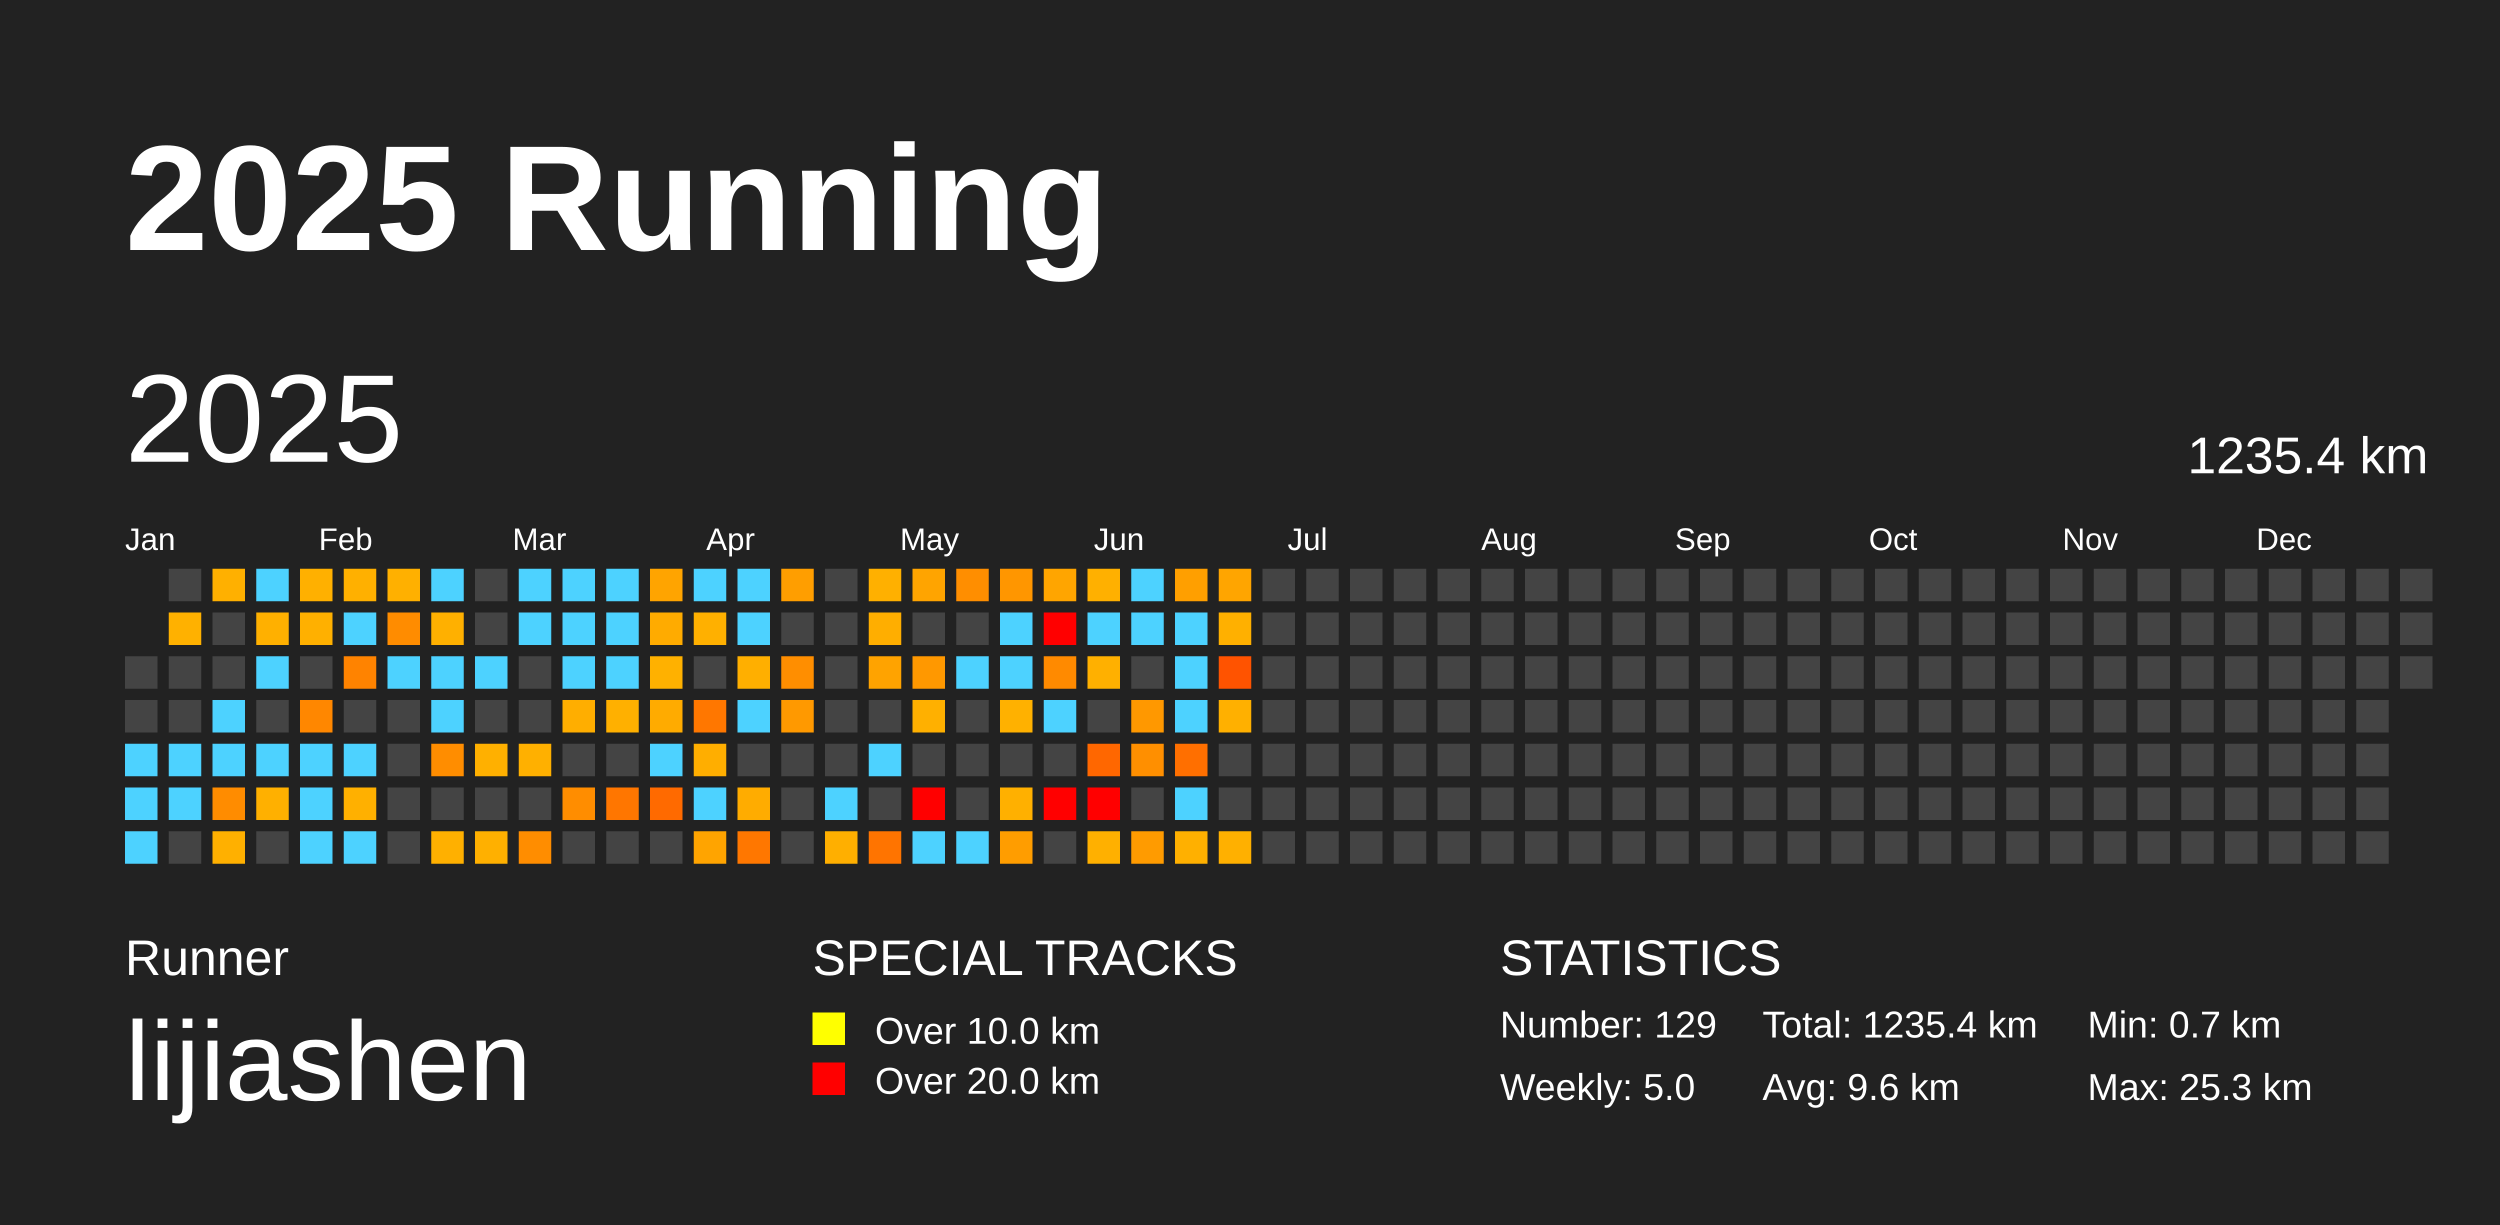
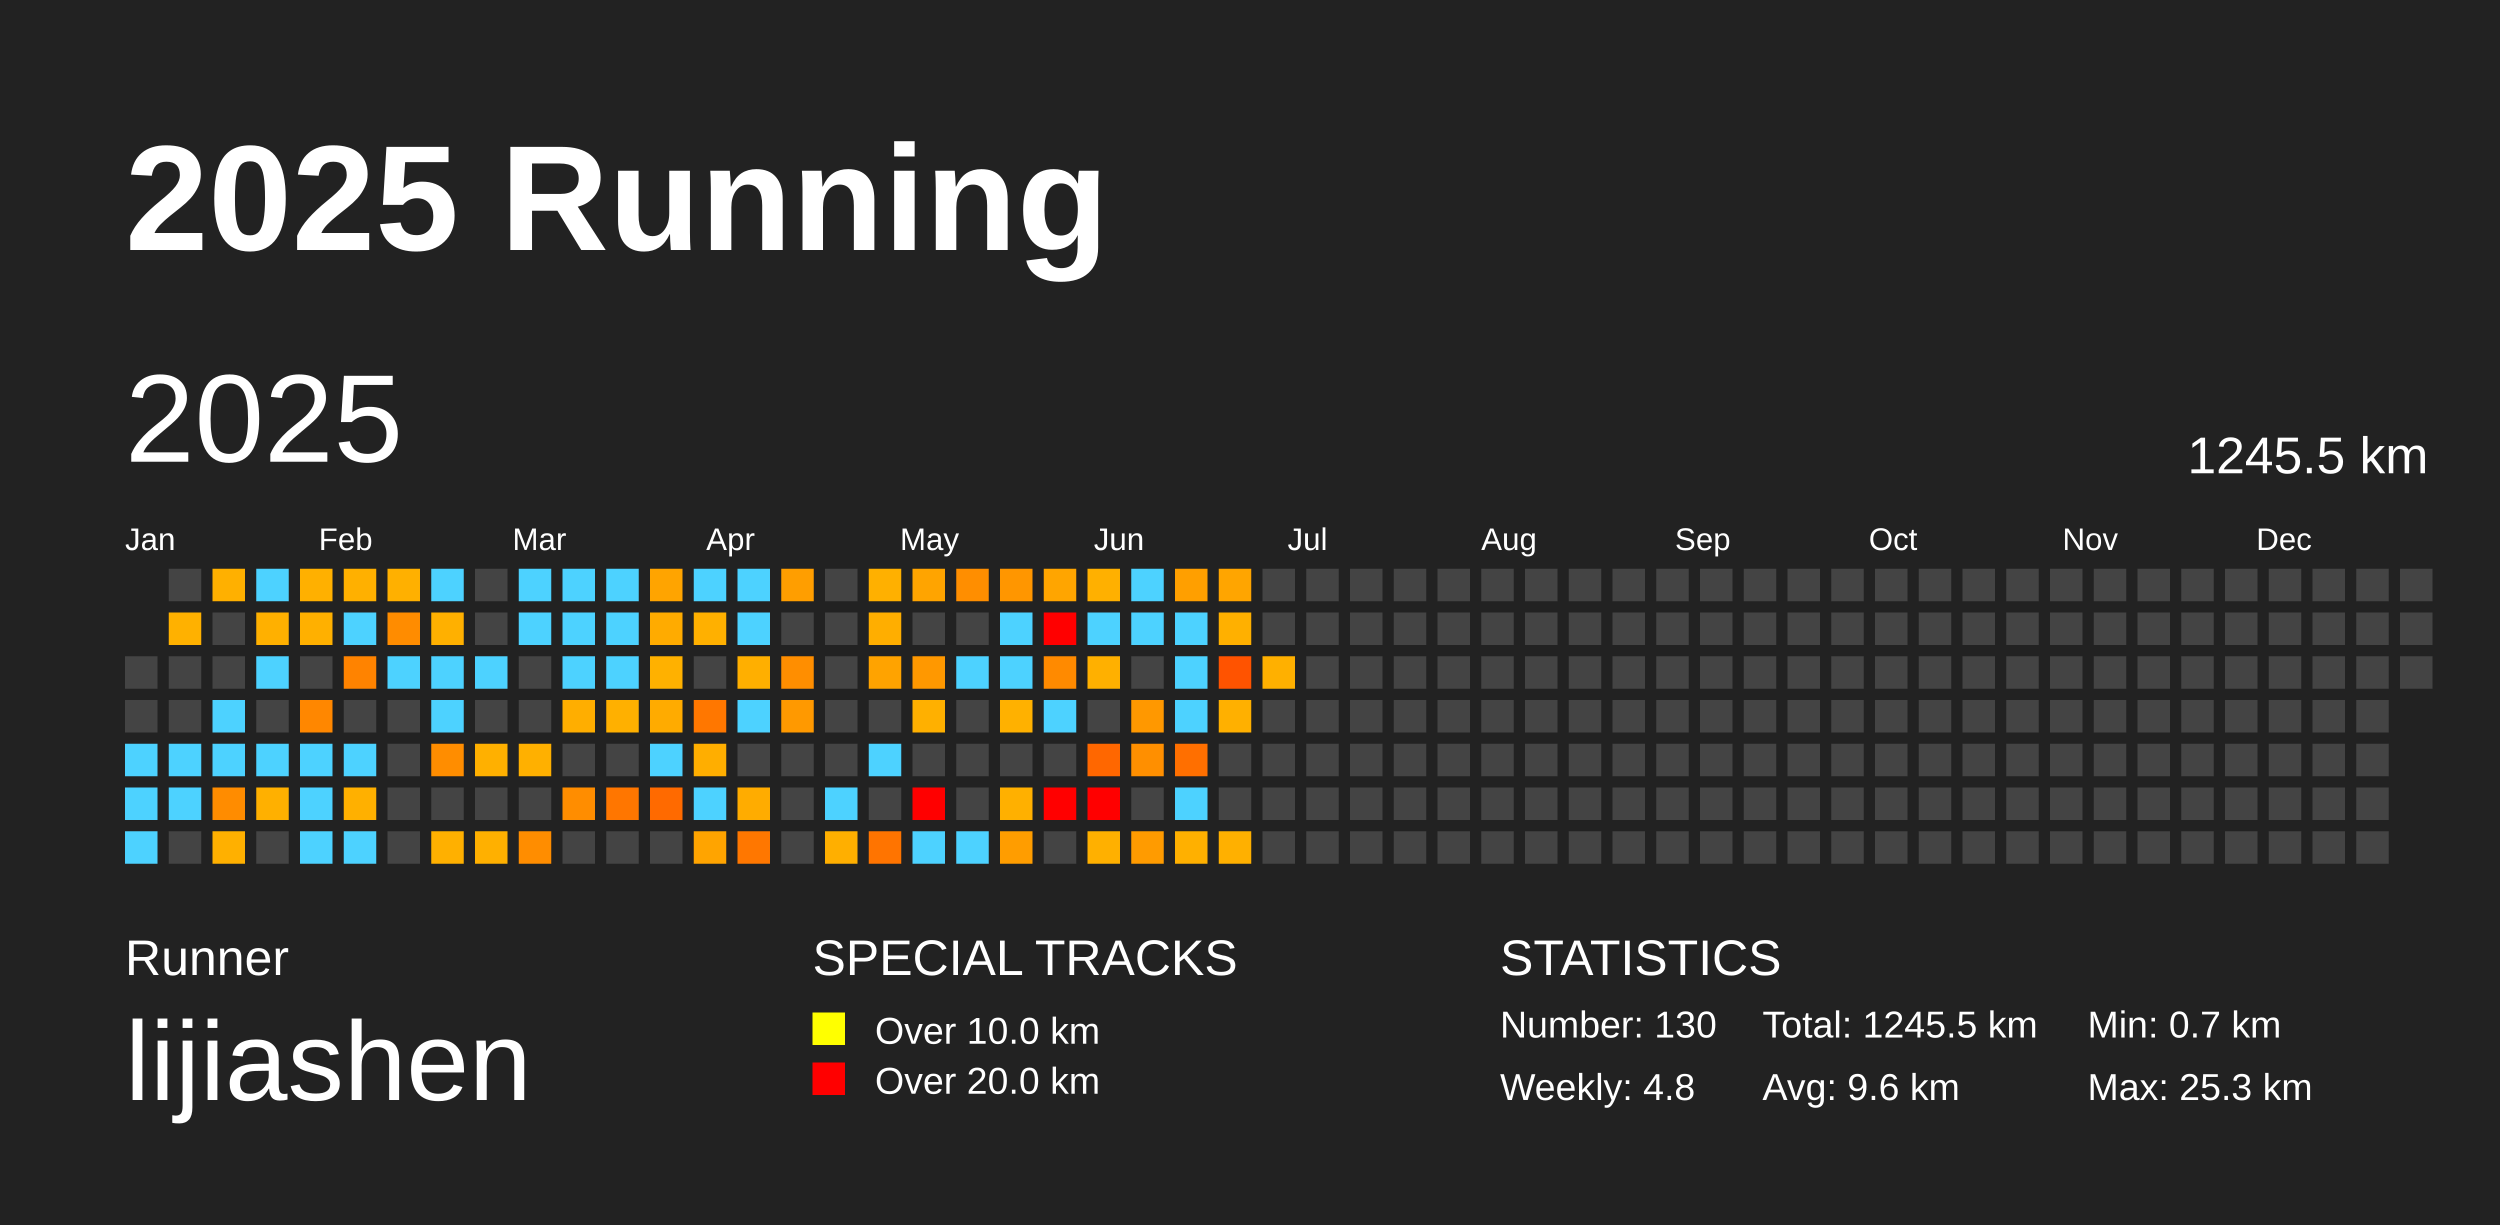
<svg xmlns="http://www.w3.org/2000/svg" baseProfile="full" height="98mm" version="1.1" viewBox="0,0,200,98" width="200mm">
  <defs />
  <rect fill="#222222" height="98" width="200" x="0" y="0" />
  <text fill="#FFFFFF" style="font-size:12px; font-family:Arial; font-weight:bold;" x="10" y="20">2025 Running</text>
  <text fill="#FFFFFF" style="font-size:4px; font-family:Arial" x="10" y="78">Runner</text>
  <text fill="#FFFFFF" style="font-size:9px; font-family:Arial" x="10" y="88">lijiashen</text>
  <text fill="#FFFFFF" style="font-size:4px; font-family:Arial" x="65" y="78">SPECIAL TRACKS</text>
  <rect fill="yellow" height="2.6" width="2.6" x="65" y="81" />
  <text fill="#FFFFFF" style="font-size:3px; font-family:Arial" x="70" y="83.5">Over 10.0 km</text>
  <rect fill="red" height="2.6" width="2.6" x="65" y="85" />
  <text fill="#FFFFFF" style="font-size:3px; font-family:Arial" x="70" y="87.5">Over 20.0 km</text>
  <text fill="#FFFFFF" style="font-size:4px; font-family:Arial" x="120" y="78">STATISTICS</text>
-   <text fill="#FFFFFF" style="font-size:3px; font-family:Arial" x="120" y="83">Number: 129</text>
-   <text fill="#FFFFFF" style="font-size:3px; font-family:Arial" x="120" y="88">Weekly: 5.0</text>
-   <text fill="#FFFFFF" style="font-size:3px; font-family:Arial" x="141" y="83">Total: 1235.4 km</text>
+   <text fill="#FFFFFF" style="font-size:3px; font-family:Arial" x="120" y="83">Number: 130</text>
+   <text fill="#FFFFFF" style="font-size:3px; font-family:Arial" x="120" y="88">Weekly: 4.8</text>
+   <text fill="#FFFFFF" style="font-size:3px; font-family:Arial" x="141" y="83">Total: 1245.5 km</text>
  <text fill="#FFFFFF" style="font-size:3px; font-family:Arial" x="141" y="88">Avg: 9.6 km</text>
  <text fill="#FFFFFF" style="font-size:3px; font-family:Arial" x="167" y="83">Min: 0.7 km</text>
  <text fill="#FFFFFF" style="font-size:3px; font-family:Arial" x="167" y="88">Max: 25.3 km</text>
  <text dominant-baseline="hanging" fill="#FFFFFF" style="font-size:10.0px; font-family:Arial;" x="10" y="30">2025</text>
-   <text dominant-baseline="hanging" fill="#FFFFFF" style="font-size:4.125px; font-family:Arial;" x="175" y="35">1235.4 km</text>
+   <text dominant-baseline="hanging" fill="#FFFFFF" style="font-size:4.125px; font-family:Arial;" x="175" y="35">1245.5 km</text>
  <text fill="#FFFFFF" style="font-size:2.5px; font-family:Arial" x="10.0" y="44">Jan</text>
  <text fill="#FFFFFF" style="font-size:2.5px; font-family:Arial" x="25.5" y="44">Feb</text>
  <text fill="#FFFFFF" style="font-size:2.5px; font-family:Arial" x="41.0" y="44">Mar</text>
  <text fill="#FFFFFF" style="font-size:2.5px; font-family:Arial" x="56.5" y="44">Apr</text>
  <text fill="#FFFFFF" style="font-size:2.5px; font-family:Arial" x="72.0" y="44">May</text>
  <text fill="#FFFFFF" style="font-size:2.5px; font-family:Arial" x="87.5" y="44">Jun</text>
  <text fill="#FFFFFF" style="font-size:2.5px; font-family:Arial" x="103.0" y="44">Jul</text>
  <text fill="#FFFFFF" style="font-size:2.5px; font-family:Arial" x="118.5" y="44">Aug</text>
  <text fill="#FFFFFF" style="font-size:2.5px; font-family:Arial" x="134.0" y="44">Sep</text>
  <text fill="#FFFFFF" style="font-size:2.5px; font-family:Arial" x="149.5" y="44">Oct</text>
  <text fill="#FFFFFF" style="font-size:2.5px; font-family:Arial" x="165.0" y="44">Nov</text>
  <text fill="#FFFFFF" style="font-size:2.5px; font-family:Arial" x="180.5" y="44">Dec</text>
  <rect fill="#444444" height="2.6" width="2.6" x="10.0" y="52.5" />
  <rect fill="#444444" height="2.6" width="2.6" x="10.0" y="56.0" />
  <rect fill="#4dd2ff" height="2.6" width="2.6" x="10.0" y="59.5" />
  <rect fill="#4dd2ff" height="2.6" width="2.6" x="10.0" y="63.0" />
  <rect fill="#4dd2ff" height="2.6" width="2.6" x="10.0" y="66.5" />
  <rect fill="#444444" height="2.6" width="2.6" x="13.5" y="45.5" />
  <rect fill="#ffb100" height="2.6" width="2.6" x="13.5" y="49.0" />
  <rect fill="#444444" height="2.6" width="2.6" x="13.5" y="52.5" />
  <rect fill="#444444" height="2.6" width="2.6" x="13.5" y="56.0" />
  <rect fill="#4dd2ff" height="2.6" width="2.6" x="13.5" y="59.5" />
  <rect fill="#4dd2ff" height="2.6" width="2.6" x="13.5" y="63.0" />
  <rect fill="#444444" height="2.6" width="2.6" x="13.5" y="66.5" />
  <rect fill="#ffb000" height="2.6" width="2.6" x="17.0" y="45.5" />
  <rect fill="#444444" height="2.6" width="2.6" x="17.0" y="49.0" />
  <rect fill="#444444" height="2.6" width="2.6" x="17.0" y="52.5" />
  <rect fill="#4dd2ff" height="2.6" width="2.6" x="17.0" y="56.0" />
  <rect fill="#4dd2ff" height="2.6" width="2.6" x="17.0" y="59.5" />
  <rect fill="#ff8c00" height="2.6" width="2.6" x="17.0" y="63.0" />
  <rect fill="#ffb000" height="2.6" width="2.6" x="17.0" y="66.5" />
  <rect fill="#4dd2ff" height="2.6" width="2.6" x="20.5" y="45.5" />
  <rect fill="#ffb000" height="2.6" width="2.6" x="20.5" y="49.0" />
  <rect fill="#4dd2ff" height="2.6" width="2.6" x="20.5" y="52.5" />
  <rect fill="#444444" height="2.6" width="2.6" x="20.5" y="56.0" />
  <rect fill="#4dd2ff" height="2.6" width="2.6" x="20.5" y="59.5" />
  <rect fill="#ffb000" height="2.6" width="2.6" x="20.5" y="63.0" />
  <rect fill="#444444" height="2.6" width="2.6" x="20.5" y="66.5" />
  <rect fill="#ffb000" height="2.6" width="2.6" x="24.0" y="45.5" />
  <rect fill="#ffb000" height="2.6" width="2.6" x="24.0" y="49.0" />
  <rect fill="#444444" height="2.6" width="2.6" x="24.0" y="52.5" />
  <rect fill="#ff8700" height="2.6" width="2.6" x="24.0" y="56.0" />
  <rect fill="#4dd2ff" height="2.6" width="2.6" x="24.0" y="59.5" />
  <rect fill="#4dd2ff" height="2.6" width="2.6" x="24.0" y="63.0" />
  <rect fill="#4dd2ff" height="2.6" width="2.6" x="24.0" y="66.5" />
  <rect fill="#ffb000" height="2.6" width="2.6" x="27.5" y="45.5" />
  <rect fill="#4dd2ff" height="2.6" width="2.6" x="27.5" y="49.0" />
  <rect fill="#ff8300" height="2.6" width="2.6" x="27.5" y="52.5" />
  <rect fill="#444444" height="2.6" width="2.6" x="27.5" y="56.0" />
  <rect fill="#4dd2ff" height="2.6" width="2.6" x="27.5" y="59.5" />
  <rect fill="#ffb000" height="2.6" width="2.6" x="27.5" y="63.0" />
  <rect fill="#4dd2ff" height="2.6" width="2.6" x="27.5" y="66.5" />
  <rect fill="#ffb000" height="2.6" width="2.6" x="31.0" y="45.5" />
  <rect fill="#ff8c00" height="2.6" width="2.6" x="31.0" y="49.0" />
  <rect fill="#4dd2ff" height="2.6" width="2.6" x="31.0" y="52.5" />
  <rect fill="#444444" height="2.6" width="2.6" x="31.0" y="56.0" />
  <rect fill="#444444" height="2.6" width="2.6" x="31.0" y="59.5" />
  <rect fill="#444444" height="2.6" width="2.6" x="31.0" y="63.0" />
  <rect fill="#444444" height="2.6" width="2.6" x="31.0" y="66.5" />
  <rect fill="#4dd2ff" height="2.6" width="2.6" x="34.5" y="45.5" />
  <rect fill="#ffb000" height="2.6" width="2.6" x="34.5" y="49.0" />
  <rect fill="#4dd2ff" height="2.6" width="2.6" x="34.5" y="52.5" />
  <rect fill="#4dd2ff" height="2.6" width="2.6" x="34.5" y="56.0" />
  <rect fill="#ff8d00" height="2.6" width="2.6" x="34.5" y="59.5" />
  <rect fill="#444444" height="2.6" width="2.6" x="34.5" y="63.0" />
  <rect fill="#ffb000" height="2.6" width="2.6" x="34.5" y="66.5" />
  <rect fill="#444444" height="2.6" width="2.6" x="38.0" y="45.5" />
  <rect fill="#444444" height="2.6" width="2.6" x="38.0" y="49.0" />
  <rect fill="#4dd2ff" height="2.6" width="2.6" x="38.0" y="52.5" />
  <rect fill="#444444" height="2.6" width="2.6" x="38.0" y="56.0" />
  <rect fill="#ffb000" height="2.6" width="2.6" x="38.0" y="59.5" />
  <rect fill="#444444" height="2.6" width="2.6" x="38.0" y="63.0" />
  <rect fill="#ffb000" height="2.6" width="2.6" x="38.0" y="66.5" />
  <rect fill="#4dd2ff" height="2.6" width="2.6" x="41.5" y="45.5" />
  <rect fill="#4dd2ff" height="2.6" width="2.6" x="41.5" y="49.0" />
  <rect fill="#444444" height="2.6" width="2.6" x="41.5" y="52.5" />
  <rect fill="#444444" height="2.6" width="2.6" x="41.5" y="56.0" />
  <rect fill="#ffb000" height="2.6" width="2.6" x="41.5" y="59.5" />
  <rect fill="#444444" height="2.6" width="2.6" x="41.5" y="63.0" />
  <rect fill="#ff8d00" height="2.6" width="2.6" x="41.5" y="66.5" />
  <rect fill="#4dd2ff" height="2.6" width="2.6" x="45.0" y="45.5" />
  <rect fill="#4dd2ff" height="2.6" width="2.6" x="45.0" y="49.0" />
  <rect fill="#4dd2ff" height="2.6" width="2.6" x="45.0" y="52.5" />
  <rect fill="#ffae00" height="2.6" width="2.6" x="45.0" y="56.0" />
  <rect fill="#444444" height="2.6" width="2.6" x="45.0" y="59.5" />
  <rect fill="#ff8d00" height="2.6" width="2.6" x="45.0" y="63.0" />
  <rect fill="#444444" height="2.6" width="2.6" x="45.0" y="66.5" />
  <rect fill="#4dd2ff" height="2.6" width="2.6" x="48.5" y="45.5" />
  <rect fill="#4dd2ff" height="2.6" width="2.6" x="48.5" y="49.0" />
  <rect fill="#4dd2ff" height="2.6" width="2.6" x="48.5" y="52.5" />
  <rect fill="#ffb000" height="2.6" width="2.6" x="48.5" y="56.0" />
  <rect fill="#444444" height="2.6" width="2.6" x="48.5" y="59.5" />
  <rect fill="#ff7600" height="2.6" width="2.6" x="48.5" y="63.0" />
  <rect fill="#444444" height="2.6" width="2.6" x="48.5" y="66.5" />
  <rect fill="#ffa400" height="2.6" width="2.6" x="52.0" y="45.5" />
  <rect fill="#ffab00" height="2.6" width="2.6" x="52.0" y="49.0" />
  <rect fill="#ffb100" height="2.6" width="2.6" x="52.0" y="52.5" />
  <rect fill="#ffab00" height="2.6" width="2.6" x="52.0" y="56.0" />
  <rect fill="#4dd2ff" height="2.6" width="2.6" x="52.0" y="59.5" />
  <rect fill="#ff6a00" height="2.6" width="2.6" x="52.0" y="63.0" />
  <rect fill="#444444" height="2.6" width="2.6" x="52.0" y="66.5" />
  <rect fill="#4dd2ff" height="2.6" width="2.6" x="55.5" y="45.5" />
  <rect fill="#ffb000" height="2.6" width="2.6" x="55.5" y="49.0" />
  <rect fill="#444444" height="2.6" width="2.6" x="55.5" y="52.5" />
  <rect fill="#ff7700" height="2.6" width="2.6" x="55.5" y="56.0" />
  <rect fill="#ffae00" height="2.6" width="2.6" x="55.5" y="59.5" />
  <rect fill="#4dd2ff" height="2.6" width="2.6" x="55.5" y="63.0" />
  <rect fill="#ffa400" height="2.6" width="2.6" x="55.5" y="66.5" />
  <rect fill="#4dd2ff" height="2.6" width="2.6" x="59.0" y="45.5" />
  <rect fill="#4dd2ff" height="2.6" width="2.6" x="59.0" y="49.0" />
  <rect fill="#ffaf00" height="2.6" width="2.6" x="59.0" y="52.5" />
  <rect fill="#4dd2ff" height="2.6" width="2.6" x="59.0" y="56.0" />
  <rect fill="#444444" height="2.6" width="2.6" x="59.0" y="59.5" />
  <rect fill="#ffac00" height="2.6" width="2.6" x="59.0" y="63.0" />
  <rect fill="#ff7700" height="2.6" width="2.6" x="59.0" y="66.5" />
  <rect fill="#ff9e00" height="2.6" width="2.6" x="62.5" y="45.5" />
  <rect fill="#444444" height="2.6" width="2.6" x="62.5" y="49.0" />
  <rect fill="#ff8e00" height="2.6" width="2.6" x="62.5" y="52.5" />
  <rect fill="#ff9900" height="2.6" width="2.6" x="62.5" y="56.0" />
  <rect fill="#444444" height="2.6" width="2.6" x="62.5" y="59.5" />
  <rect fill="#444444" height="2.6" width="2.6" x="62.5" y="63.0" />
  <rect fill="#444444" height="2.6" width="2.6" x="62.5" y="66.5" />
  <rect fill="#444444" height="2.6" width="2.6" x="66.0" y="45.5" />
  <rect fill="#444444" height="2.6" width="2.6" x="66.0" y="49.0" />
  <rect fill="#444444" height="2.6" width="2.6" x="66.0" y="52.5" />
  <rect fill="#444444" height="2.6" width="2.6" x="66.0" y="56.0" />
  <rect fill="#444444" height="2.6" width="2.6" x="66.0" y="59.5" />
  <rect fill="#4dd2ff" height="2.6" width="2.6" x="66.0" y="63.0" />
  <rect fill="#ffaf00" height="2.6" width="2.6" x="66.0" y="66.5" />
  <rect fill="#ffb000" height="2.6" width="2.6" x="69.5" y="45.5" />
  <rect fill="#ffae00" height="2.6" width="2.6" x="69.5" y="49.0" />
  <rect fill="#ffa300" height="2.6" width="2.6" x="69.5" y="52.5" />
  <rect fill="#444444" height="2.6" width="2.6" x="69.5" y="56.0" />
  <rect fill="#4dd2ff" height="2.6" width="2.6" x="69.5" y="59.5" />
  <rect fill="#444444" height="2.6" width="2.6" x="69.5" y="63.0" />
  <rect fill="#ff7400" height="2.6" width="2.6" x="69.5" y="66.5" />
  <rect fill="#ffa400" height="2.6" width="2.6" x="73.0" y="45.5" />
  <rect fill="#444444" height="2.6" width="2.6" x="73.0" y="49.0" />
  <rect fill="#ff9800" height="2.6" width="2.6" x="73.0" y="52.5" />
  <rect fill="#ffb000" height="2.6" width="2.6" x="73.0" y="56.0" />
  <rect fill="#444444" height="2.6" width="2.6" x="73.0" y="59.5" />
  <rect fill="red" height="2.6" width="2.6" x="73.0" y="63.0" />
  <rect fill="#4dd2ff" height="2.6" width="2.6" x="73.0" y="66.5" />
  <rect fill="#ff8e00" height="2.6" width="2.6" x="76.5" y="45.5" />
  <rect fill="#444444" height="2.6" width="2.6" x="76.5" y="49.0" />
  <rect fill="#4dd2ff" height="2.6" width="2.6" x="76.5" y="52.5" />
  <rect fill="#444444" height="2.6" width="2.6" x="76.5" y="56.0" />
  <rect fill="#444444" height="2.6" width="2.6" x="76.5" y="59.5" />
  <rect fill="#444444" height="2.6" width="2.6" x="76.5" y="63.0" />
  <rect fill="#4dd2ff" height="2.6" width="2.6" x="76.5" y="66.5" />
  <rect fill="#ff9600" height="2.6" width="2.6" x="80.0" y="45.5" />
  <rect fill="#4dd2ff" height="2.6" width="2.6" x="80.0" y="49.0" />
  <rect fill="#4dd2ff" height="2.6" width="2.6" x="80.0" y="52.5" />
  <rect fill="#ffb100" height="2.6" width="2.6" x="80.0" y="56.0" />
  <rect fill="#444444" height="2.6" width="2.6" x="80.0" y="59.5" />
  <rect fill="#ffb000" height="2.6" width="2.6" x="80.0" y="63.0" />
  <rect fill="#ff9d00" height="2.6" width="2.6" x="80.0" y="66.5" />
  <rect fill="#ffa500" height="2.6" width="2.6" x="83.5" y="45.5" />
  <rect fill="red" height="2.6" width="2.6" x="83.5" y="49.0" />
  <rect fill="#ff8a00" height="2.6" width="2.6" x="83.5" y="52.5" />
  <rect fill="#4dd2ff" height="2.6" width="2.6" x="83.5" y="56.0" />
  <rect fill="#444444" height="2.6" width="2.6" x="83.5" y="59.5" />
  <rect fill="red" height="2.6" width="2.6" x="83.5" y="63.0" />
  <rect fill="#444444" height="2.6" width="2.6" x="83.5" y="66.5" />
  <rect fill="#ffb000" height="2.6" width="2.6" x="87.0" y="45.5" />
  <rect fill="#4dd2ff" height="2.6" width="2.6" x="87.0" y="49.0" />
  <rect fill="#ffb000" height="2.6" width="2.6" x="87.0" y="52.5" />
  <rect fill="#444444" height="2.6" width="2.6" x="87.0" y="56.0" />
  <rect fill="#ff6700" height="2.6" width="2.6" x="87.0" y="59.5" />
  <rect fill="red" height="2.6" width="2.6" x="87.0" y="63.0" />
  <rect fill="#ffb000" height="2.6" width="2.6" x="87.0" y="66.5" />
  <rect fill="#4dd2ff" height="2.6" width="2.6" x="90.5" y="45.5" />
  <rect fill="#4dd2ff" height="2.6" width="2.6" x="90.5" y="49.0" />
  <rect fill="#444444" height="2.6" width="2.6" x="90.5" y="52.5" />
  <rect fill="#ff9800" height="2.6" width="2.6" x="90.5" y="56.0" />
  <rect fill="#ff8f00" height="2.6" width="2.6" x="90.5" y="59.5" />
  <rect fill="#444444" height="2.6" width="2.6" x="90.5" y="63.0" />
  <rect fill="#ff9b00" height="2.6" width="2.6" x="90.5" y="66.5" />
  <rect fill="#ff9f00" height="2.6" width="2.6" x="94.0" y="45.5" />
  <rect fill="#4dd2ff" height="2.6" width="2.6" x="94.0" y="49.0" />
  <rect fill="#4dd2ff" height="2.6" width="2.6" x="94.0" y="52.5" />
  <rect fill="#4dd2ff" height="2.6" width="2.6" x="94.0" y="56.0" />
  <rect fill="#ff6f00" height="2.6" width="2.6" x="94.0" y="59.5" />
  <rect fill="#4dd2ff" height="2.6" width="2.6" x="94.0" y="63.0" />
  <rect fill="#ffb000" height="2.6" width="2.6" x="94.0" y="66.5" />
  <rect fill="#ffa500" height="2.6" width="2.6" x="97.5" y="45.5" />
  <rect fill="#ffb000" height="2.6" width="2.6" x="97.5" y="49.0" />
  <rect fill="#ff5300" height="2.6" width="2.6" x="97.5" y="52.5" />
  <rect fill="#ffb000" height="2.6" width="2.6" x="97.5" y="56.0" />
  <rect fill="#444444" height="2.6" width="2.6" x="97.5" y="59.5" />
  <rect fill="#444444" height="2.6" width="2.6" x="97.5" y="63.0" />
  <rect fill="#ffb000" height="2.6" width="2.6" x="97.5" y="66.5" />
  <rect fill="#444444" height="2.6" width="2.6" x="101.0" y="45.5" />
  <rect fill="#444444" height="2.6" width="2.6" x="101.0" y="49.0" />
-   <rect fill="#444444" height="2.6" width="2.6" x="101.0" y="52.5" />
+   <rect fill="#ffb000" height="2.6" width="2.6" x="101.0" y="52.5" />
  <rect fill="#444444" height="2.6" width="2.6" x="101.0" y="56.0" />
  <rect fill="#444444" height="2.6" width="2.6" x="101.0" y="59.5" />
  <rect fill="#444444" height="2.6" width="2.6" x="101.0" y="63.0" />
  <rect fill="#444444" height="2.6" width="2.6" x="101.0" y="66.5" />
  <rect fill="#444444" height="2.6" width="2.6" x="104.5" y="45.5" />
  <rect fill="#444444" height="2.6" width="2.6" x="104.5" y="49.0" />
  <rect fill="#444444" height="2.6" width="2.6" x="104.5" y="52.5" />
  <rect fill="#444444" height="2.6" width="2.6" x="104.5" y="56.0" />
  <rect fill="#444444" height="2.6" width="2.6" x="104.5" y="59.5" />
  <rect fill="#444444" height="2.6" width="2.6" x="104.5" y="63.0" />
  <rect fill="#444444" height="2.6" width="2.6" x="104.5" y="66.5" />
  <rect fill="#444444" height="2.6" width="2.6" x="108.0" y="45.5" />
  <rect fill="#444444" height="2.6" width="2.6" x="108.0" y="49.0" />
  <rect fill="#444444" height="2.6" width="2.6" x="108.0" y="52.5" />
  <rect fill="#444444" height="2.6" width="2.6" x="108.0" y="56.0" />
  <rect fill="#444444" height="2.6" width="2.6" x="108.0" y="59.5" />
  <rect fill="#444444" height="2.6" width="2.6" x="108.0" y="63.0" />
  <rect fill="#444444" height="2.6" width="2.6" x="108.0" y="66.5" />
  <rect fill="#444444" height="2.6" width="2.6" x="111.5" y="45.5" />
  <rect fill="#444444" height="2.6" width="2.6" x="111.5" y="49.0" />
  <rect fill="#444444" height="2.6" width="2.6" x="111.5" y="52.5" />
  <rect fill="#444444" height="2.6" width="2.6" x="111.5" y="56.0" />
  <rect fill="#444444" height="2.6" width="2.6" x="111.5" y="59.5" />
  <rect fill="#444444" height="2.6" width="2.6" x="111.5" y="63.0" />
  <rect fill="#444444" height="2.6" width="2.6" x="111.5" y="66.5" />
  <rect fill="#444444" height="2.6" width="2.6" x="115.0" y="45.5" />
  <rect fill="#444444" height="2.6" width="2.6" x="115.0" y="49.0" />
  <rect fill="#444444" height="2.6" width="2.6" x="115.0" y="52.5" />
  <rect fill="#444444" height="2.6" width="2.6" x="115.0" y="56.0" />
  <rect fill="#444444" height="2.6" width="2.6" x="115.0" y="59.5" />
  <rect fill="#444444" height="2.6" width="2.6" x="115.0" y="63.0" />
  <rect fill="#444444" height="2.6" width="2.6" x="115.0" y="66.5" />
  <rect fill="#444444" height="2.6" width="2.6" x="118.5" y="45.5" />
  <rect fill="#444444" height="2.6" width="2.6" x="118.5" y="49.0" />
  <rect fill="#444444" height="2.6" width="2.6" x="118.5" y="52.5" />
  <rect fill="#444444" height="2.6" width="2.6" x="118.5" y="56.0" />
  <rect fill="#444444" height="2.6" width="2.6" x="118.5" y="59.5" />
  <rect fill="#444444" height="2.6" width="2.6" x="118.5" y="63.0" />
  <rect fill="#444444" height="2.6" width="2.6" x="118.5" y="66.5" />
  <rect fill="#444444" height="2.6" width="2.6" x="122.0" y="45.5" />
  <rect fill="#444444" height="2.6" width="2.6" x="122.0" y="49.0" />
  <rect fill="#444444" height="2.6" width="2.6" x="122.0" y="52.5" />
  <rect fill="#444444" height="2.6" width="2.6" x="122.0" y="56.0" />
  <rect fill="#444444" height="2.6" width="2.6" x="122.0" y="59.5" />
  <rect fill="#444444" height="2.6" width="2.6" x="122.0" y="63.0" />
  <rect fill="#444444" height="2.6" width="2.6" x="122.0" y="66.5" />
  <rect fill="#444444" height="2.6" width="2.6" x="125.5" y="45.5" />
  <rect fill="#444444" height="2.6" width="2.6" x="125.5" y="49.0" />
  <rect fill="#444444" height="2.6" width="2.6" x="125.5" y="52.5" />
  <rect fill="#444444" height="2.6" width="2.6" x="125.5" y="56.0" />
  <rect fill="#444444" height="2.6" width="2.6" x="125.5" y="59.5" />
  <rect fill="#444444" height="2.6" width="2.6" x="125.5" y="63.0" />
  <rect fill="#444444" height="2.6" width="2.6" x="125.5" y="66.5" />
  <rect fill="#444444" height="2.6" width="2.6" x="129.0" y="45.5" />
  <rect fill="#444444" height="2.6" width="2.6" x="129.0" y="49.0" />
  <rect fill="#444444" height="2.6" width="2.6" x="129.0" y="52.5" />
  <rect fill="#444444" height="2.6" width="2.6" x="129.0" y="56.0" />
  <rect fill="#444444" height="2.6" width="2.6" x="129.0" y="59.5" />
  <rect fill="#444444" height="2.6" width="2.6" x="129.0" y="63.0" />
  <rect fill="#444444" height="2.6" width="2.6" x="129.0" y="66.5" />
  <rect fill="#444444" height="2.6" width="2.6" x="132.5" y="45.5" />
  <rect fill="#444444" height="2.6" width="2.6" x="132.5" y="49.0" />
  <rect fill="#444444" height="2.6" width="2.6" x="132.5" y="52.5" />
  <rect fill="#444444" height="2.6" width="2.6" x="132.5" y="56.0" />
  <rect fill="#444444" height="2.6" width="2.6" x="132.5" y="59.5" />
  <rect fill="#444444" height="2.6" width="2.6" x="132.5" y="63.0" />
  <rect fill="#444444" height="2.6" width="2.6" x="132.5" y="66.5" />
  <rect fill="#444444" height="2.6" width="2.6" x="136.0" y="45.5" />
  <rect fill="#444444" height="2.6" width="2.6" x="136.0" y="49.0" />
  <rect fill="#444444" height="2.6" width="2.6" x="136.0" y="52.5" />
  <rect fill="#444444" height="2.6" width="2.6" x="136.0" y="56.0" />
  <rect fill="#444444" height="2.6" width="2.6" x="136.0" y="59.5" />
  <rect fill="#444444" height="2.6" width="2.6" x="136.0" y="63.0" />
  <rect fill="#444444" height="2.6" width="2.6" x="136.0" y="66.5" />
  <rect fill="#444444" height="2.6" width="2.6" x="139.5" y="45.5" />
  <rect fill="#444444" height="2.6" width="2.6" x="139.5" y="49.0" />
  <rect fill="#444444" height="2.6" width="2.6" x="139.5" y="52.5" />
  <rect fill="#444444" height="2.6" width="2.6" x="139.5" y="56.0" />
  <rect fill="#444444" height="2.6" width="2.6" x="139.5" y="59.5" />
  <rect fill="#444444" height="2.6" width="2.6" x="139.5" y="63.0" />
  <rect fill="#444444" height="2.6" width="2.6" x="139.5" y="66.5" />
  <rect fill="#444444" height="2.6" width="2.6" x="143.0" y="45.5" />
  <rect fill="#444444" height="2.6" width="2.6" x="143.0" y="49.0" />
  <rect fill="#444444" height="2.6" width="2.6" x="143.0" y="52.5" />
  <rect fill="#444444" height="2.6" width="2.6" x="143.0" y="56.0" />
  <rect fill="#444444" height="2.6" width="2.6" x="143.0" y="59.5" />
  <rect fill="#444444" height="2.6" width="2.6" x="143.0" y="63.0" />
  <rect fill="#444444" height="2.6" width="2.6" x="143.0" y="66.5" />
  <rect fill="#444444" height="2.6" width="2.6" x="146.5" y="45.5" />
  <rect fill="#444444" height="2.6" width="2.6" x="146.5" y="49.0" />
  <rect fill="#444444" height="2.6" width="2.6" x="146.5" y="52.5" />
  <rect fill="#444444" height="2.6" width="2.6" x="146.5" y="56.0" />
  <rect fill="#444444" height="2.6" width="2.6" x="146.5" y="59.5" />
  <rect fill="#444444" height="2.6" width="2.6" x="146.5" y="63.0" />
  <rect fill="#444444" height="2.6" width="2.6" x="146.5" y="66.5" />
  <rect fill="#444444" height="2.6" width="2.6" x="150.0" y="45.5" />
  <rect fill="#444444" height="2.6" width="2.6" x="150.0" y="49.0" />
  <rect fill="#444444" height="2.6" width="2.6" x="150.0" y="52.5" />
  <rect fill="#444444" height="2.6" width="2.6" x="150.0" y="56.0" />
  <rect fill="#444444" height="2.6" width="2.6" x="150.0" y="59.5" />
  <rect fill="#444444" height="2.6" width="2.6" x="150.0" y="63.0" />
  <rect fill="#444444" height="2.6" width="2.6" x="150.0" y="66.5" />
  <rect fill="#444444" height="2.6" width="2.6" x="153.5" y="45.5" />
  <rect fill="#444444" height="2.6" width="2.6" x="153.5" y="49.0" />
  <rect fill="#444444" height="2.6" width="2.6" x="153.5" y="52.5" />
  <rect fill="#444444" height="2.6" width="2.6" x="153.5" y="56.0" />
  <rect fill="#444444" height="2.6" width="2.6" x="153.5" y="59.5" />
  <rect fill="#444444" height="2.6" width="2.6" x="153.5" y="63.0" />
  <rect fill="#444444" height="2.6" width="2.6" x="153.5" y="66.5" />
  <rect fill="#444444" height="2.6" width="2.6" x="157.0" y="45.5" />
  <rect fill="#444444" height="2.6" width="2.6" x="157.0" y="49.0" />
  <rect fill="#444444" height="2.6" width="2.6" x="157.0" y="52.5" />
  <rect fill="#444444" height="2.6" width="2.6" x="157.0" y="56.0" />
  <rect fill="#444444" height="2.6" width="2.6" x="157.0" y="59.5" />
  <rect fill="#444444" height="2.6" width="2.6" x="157.0" y="63.0" />
  <rect fill="#444444" height="2.6" width="2.6" x="157.0" y="66.5" />
  <rect fill="#444444" height="2.6" width="2.6" x="160.5" y="45.5" />
  <rect fill="#444444" height="2.6" width="2.6" x="160.5" y="49.0" />
  <rect fill="#444444" height="2.6" width="2.6" x="160.5" y="52.5" />
  <rect fill="#444444" height="2.6" width="2.6" x="160.5" y="56.0" />
  <rect fill="#444444" height="2.6" width="2.6" x="160.5" y="59.5" />
  <rect fill="#444444" height="2.6" width="2.6" x="160.5" y="63.0" />
  <rect fill="#444444" height="2.6" width="2.6" x="160.5" y="66.5" />
  <rect fill="#444444" height="2.6" width="2.6" x="164.0" y="45.5" />
  <rect fill="#444444" height="2.6" width="2.6" x="164.0" y="49.0" />
  <rect fill="#444444" height="2.6" width="2.6" x="164.0" y="52.5" />
  <rect fill="#444444" height="2.6" width="2.6" x="164.0" y="56.0" />
  <rect fill="#444444" height="2.6" width="2.6" x="164.0" y="59.5" />
  <rect fill="#444444" height="2.6" width="2.6" x="164.0" y="63.0" />
  <rect fill="#444444" height="2.6" width="2.6" x="164.0" y="66.5" />
  <rect fill="#444444" height="2.6" width="2.6" x="167.5" y="45.5" />
  <rect fill="#444444" height="2.6" width="2.6" x="167.5" y="49.0" />
  <rect fill="#444444" height="2.6" width="2.6" x="167.5" y="52.5" />
  <rect fill="#444444" height="2.6" width="2.6" x="167.5" y="56.0" />
  <rect fill="#444444" height="2.6" width="2.6" x="167.5" y="59.5" />
  <rect fill="#444444" height="2.6" width="2.6" x="167.5" y="63.0" />
  <rect fill="#444444" height="2.6" width="2.6" x="167.5" y="66.5" />
  <rect fill="#444444" height="2.6" width="2.6" x="171.0" y="45.5" />
  <rect fill="#444444" height="2.6" width="2.6" x="171.0" y="49.0" />
  <rect fill="#444444" height="2.6" width="2.6" x="171.0" y="52.5" />
  <rect fill="#444444" height="2.6" width="2.6" x="171.0" y="56.0" />
  <rect fill="#444444" height="2.6" width="2.6" x="171.0" y="59.5" />
  <rect fill="#444444" height="2.6" width="2.6" x="171.0" y="63.0" />
  <rect fill="#444444" height="2.6" width="2.6" x="171.0" y="66.5" />
  <rect fill="#444444" height="2.6" width="2.6" x="174.5" y="45.5" />
  <rect fill="#444444" height="2.6" width="2.6" x="174.5" y="49.0" />
  <rect fill="#444444" height="2.6" width="2.6" x="174.5" y="52.5" />
  <rect fill="#444444" height="2.6" width="2.6" x="174.5" y="56.0" />
  <rect fill="#444444" height="2.6" width="2.6" x="174.5" y="59.5" />
  <rect fill="#444444" height="2.6" width="2.6" x="174.5" y="63.0" />
  <rect fill="#444444" height="2.6" width="2.6" x="174.5" y="66.5" />
  <rect fill="#444444" height="2.6" width="2.6" x="178.0" y="45.5" />
  <rect fill="#444444" height="2.6" width="2.6" x="178.0" y="49.0" />
  <rect fill="#444444" height="2.6" width="2.6" x="178.0" y="52.5" />
  <rect fill="#444444" height="2.6" width="2.6" x="178.0" y="56.0" />
  <rect fill="#444444" height="2.6" width="2.6" x="178.0" y="59.5" />
  <rect fill="#444444" height="2.6" width="2.6" x="178.0" y="63.0" />
  <rect fill="#444444" height="2.6" width="2.6" x="178.0" y="66.5" />
  <rect fill="#444444" height="2.6" width="2.6" x="181.5" y="45.5" />
  <rect fill="#444444" height="2.6" width="2.6" x="181.5" y="49.0" />
  <rect fill="#444444" height="2.6" width="2.6" x="181.5" y="52.5" />
  <rect fill="#444444" height="2.6" width="2.6" x="181.5" y="56.0" />
  <rect fill="#444444" height="2.6" width="2.6" x="181.5" y="59.5" />
  <rect fill="#444444" height="2.6" width="2.6" x="181.5" y="63.0" />
  <rect fill="#444444" height="2.6" width="2.6" x="181.5" y="66.5" />
  <rect fill="#444444" height="2.6" width="2.6" x="185.0" y="45.5" />
  <rect fill="#444444" height="2.6" width="2.6" x="185.0" y="49.0" />
  <rect fill="#444444" height="2.6" width="2.6" x="185.0" y="52.5" />
  <rect fill="#444444" height="2.6" width="2.6" x="185.0" y="56.0" />
  <rect fill="#444444" height="2.6" width="2.6" x="185.0" y="59.5" />
  <rect fill="#444444" height="2.6" width="2.6" x="185.0" y="63.0" />
  <rect fill="#444444" height="2.6" width="2.6" x="185.0" y="66.5" />
  <rect fill="#444444" height="2.6" width="2.6" x="188.5" y="45.5" />
  <rect fill="#444444" height="2.6" width="2.6" x="188.5" y="49.0" />
  <rect fill="#444444" height="2.6" width="2.6" x="188.5" y="52.5" />
  <rect fill="#444444" height="2.6" width="2.6" x="188.5" y="56.0" />
  <rect fill="#444444" height="2.6" width="2.6" x="188.5" y="59.5" />
  <rect fill="#444444" height="2.6" width="2.6" x="188.5" y="63.0" />
  <rect fill="#444444" height="2.6" width="2.6" x="188.5" y="66.5" />
  <rect fill="#444444" height="2.6" width="2.6" x="192.0" y="45.5" />
  <rect fill="#444444" height="2.6" width="2.6" x="192.0" y="49.0" />
  <rect fill="#444444" height="2.6" width="2.6" x="192.0" y="52.5" />
</svg>
